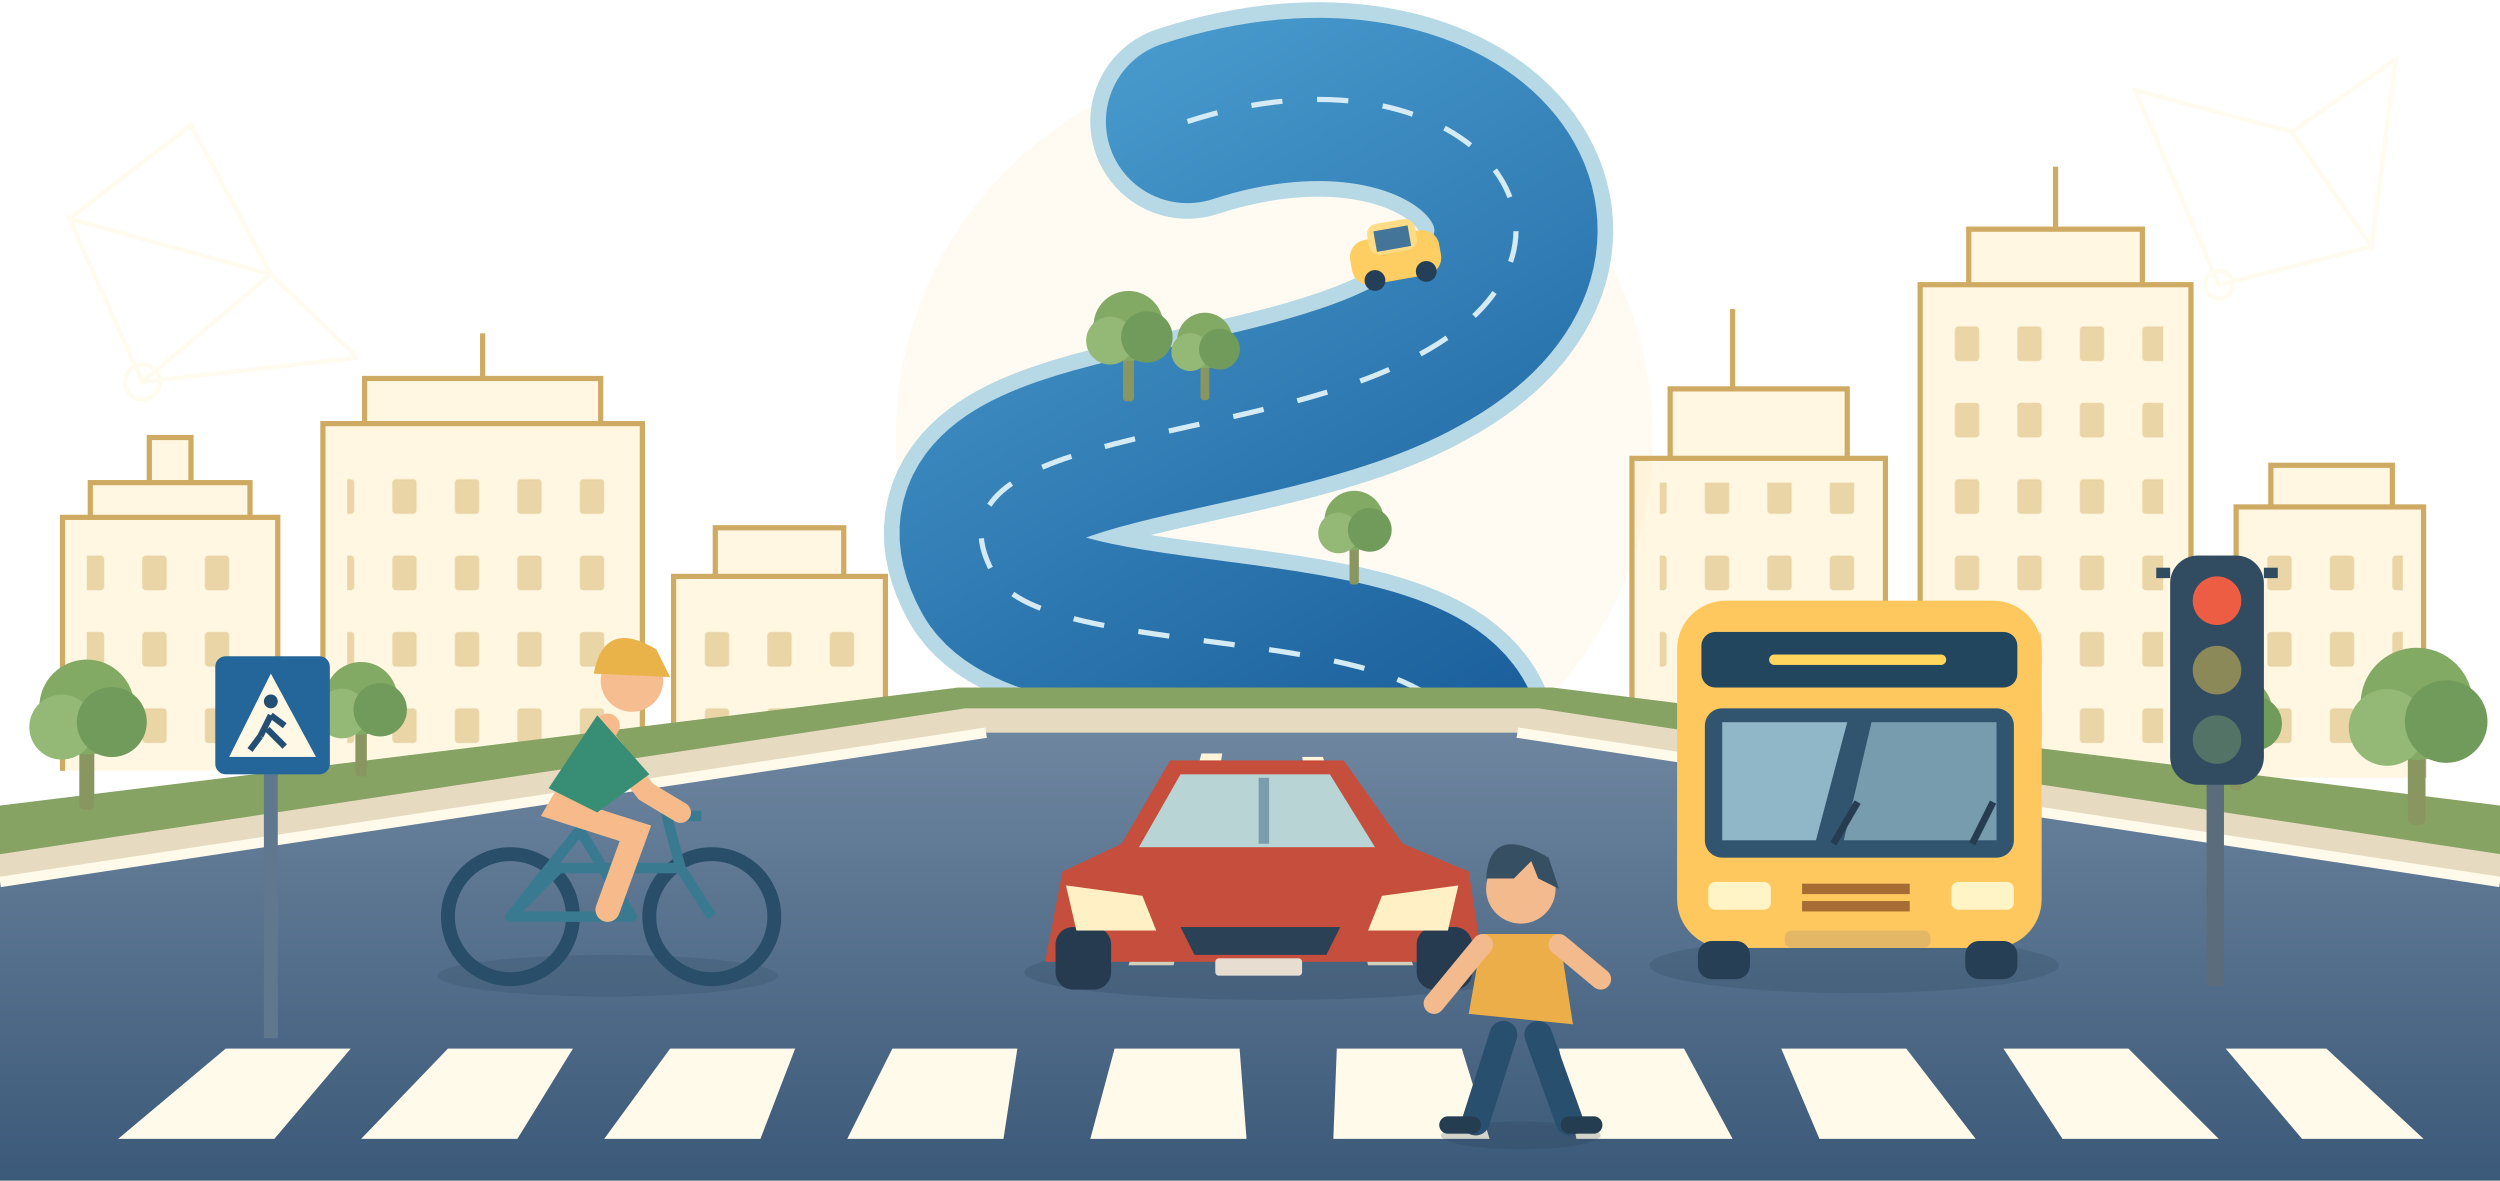
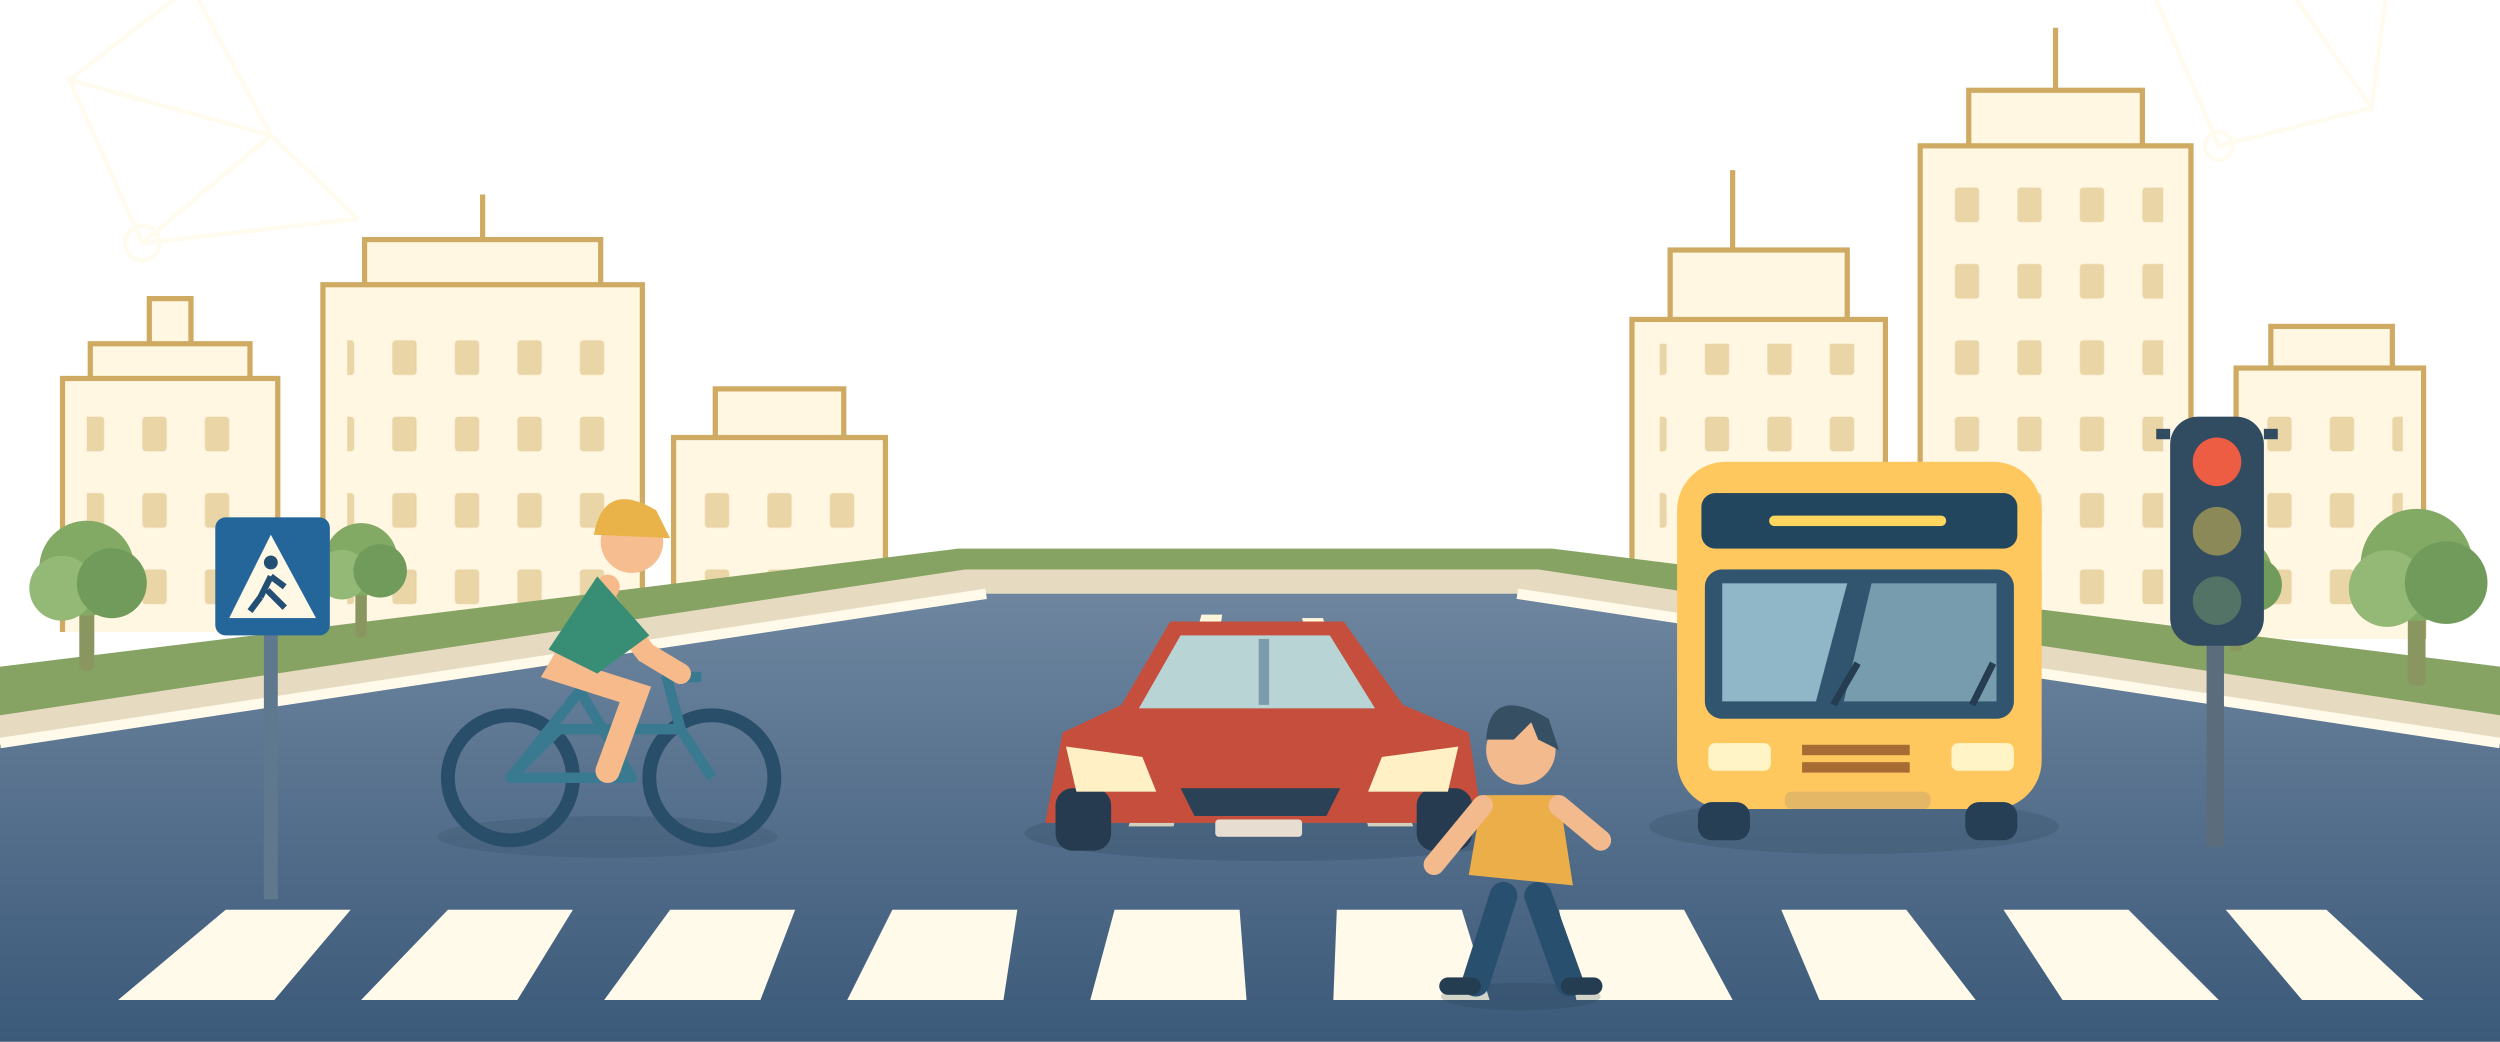
- <svg xmlns="http://www.w3.org/2000/svg" viewBox="0 0 720 340" fill="none">
+ <svg xmlns="http://www.w3.org/2000/svg" viewBox="0 40 720 300" fill="none">
  <defs>
    <linearGradient id="road" x1="360" y1="160" x2="360" y2="340" gradientUnits="userSpaceOnUse">
      <stop stop-color="#8297ae" />
      <stop offset="1" stop-color="#3b5979" />
    </linearGradient>
    <linearGradient id="bus" x1="520" y1="170" x2="580" y2="280" gradientUnits="userSpaceOnUse">
      <stop stop-color="#ffc85e" />
      <stop offset="1" stop-color="#e99532" />
-     </linearGradient>
-     <linearGradient id="ribbon" x1="310" y1="25" x2="425" y2="224" gradientUnits="userSpaceOnUse">
-       <stop stop-color="#4799cc" />
-       <stop offset="1" stop-color="#185c99" />
    </linearGradient>
    <pattern id="windows" width="18" height="22" patternUnits="userSpaceOnUse">
      <rect x="5" y="6" width="7" height="10" rx="1" fill="#d2ab61" fill-opacity=".45" />
    </pattern>
    <g id="tree">
      <rect x="-3" y="-24" width="6" height="27" rx="2" fill="#8a9660" />
      <circle cy="-38" r="19" fill="#83aa65" />
      <circle cx="-10" cy="-30" r="13" fill="#94b875" />
      <circle cx="10" cy="-32" r="14" fill="#719b5b" />
    </g>
-     <g id="wheel">
-       <circle r="12" fill="#24394d" />
-       <circle r="6" fill="#c1cbd0" />
-       <circle r="2" fill="#687e91" />
-     </g>
  </defs>
-   <circle cx="367" cy="126" r="109" fill="#fff9e9" fill-opacity=".6" />
  <g stroke="#cfaa62" stroke-width="1.5" fill="#ffe7ac" fill-opacity=".35">
    <path d="M18 222V149h62v73M26 149v-10h46v10M43 139v-13h12v13" />
    <path d="M93 220v-98h92v98M105 122v-13h68v13M139 109V96" />
    <path d="M194 220v-54h61v54M206 166v-14h37v14" />
    <path d="M470 222v-90h73v90M481 132v-20h51v20M499 112V89" />
    <path d="M553 223V82h78v141M567 82V66h50v16M592 66V48" />
    <path d="M644 224V146h54v78M654 146v-12h35v12" />
  </g>
  <g fill="url(#windows)">
    <path d="M25 154h49v65H25zM100 129h77v91h-77zM202 173h46v46h-46zM478 139h57v80h-57zM561 89h62v132h-62zM650 153h42v68h-42z" />
  </g>
  <g stroke="#fff9e6" stroke-width="1.3" opacity=".65">
    <path d="M20 63l35-27 23 43-58-16 21 47 37-31 25 24M615 26l45 12 30-21-7 54-23-33-45-12 24 56 44-11M41 110l62-7M615 26l24 56" />
    <circle cx="41" cy="110" r="5" />
    <circle cx="639" cy="82" r="4" />
-   </g>
-   <path d="M342 35C422 9 470 69 409 102C361 129 263 123 286 165C301 194 432 175 420 222" stroke="#b7d8e5" stroke-width="56" stroke-linecap="round" />
-   <path d="M342 35C422 9 470 69 409 102C361 129 263 123 286 165C301 194 432 175 420 222" stroke="url(#ribbon)" stroke-width="47" stroke-linecap="round" />
-   <path d="M342 35C422 9 470 69 409 102C361 129 263 123 286 165C301 194 432 175 420 222" stroke="#d4eaf4" stroke-width="1.5" stroke-dasharray="9 10" />
-   <g>
-     <use href="#tree" transform="translate(325 114) scale(.53)" />
-     <use href="#tree" transform="translate(347 114) scale(.42)" />
-     <use href="#tree" transform="translate(390 167) scale(.45)" />
-   </g>
-   <g transform="translate(388 70) rotate(-10)">
-     <rect width="26" height="13" rx="5" fill="#ffce62" />
-     <rect x="6" y="-4" width="14" height="9" rx="3" fill="#ffdc85" />
-     <path d="M8-2h10v6H8z" fill="#427598" />
-     <circle cx="6" cy="12" r="3" fill="#263f59" />
-     <circle cx="21" cy="12" r="3" fill="#263f59" />
  </g>
  <path d="M0 232l276-34h171l273 34v108H0z" fill="#86a363" />
  <path d="M0 246l278-42h165l277 42v94H0z" fill="#e6dac1" />
  <path d="M0 254l284-43h153l283 43v86H0z" fill="url(#road)" />
  <path d="M0 254l284-43M437 211l283 43" stroke="#fffae9" stroke-width="3" />
  <path d="M346 217l-5 20h8l3-20M334 253l-9 25h13l5-25M375 218l4 19h8l-6-19M388 253l6 25h13l-9-25" fill="#fff5d9" />
  <g fill="#fffae9">
    <path d="M65 302h36l-22 26H34zM129 302h36l-16 26h-45zM193 302h36l-10 26h-45zM257 302h36l-4 26h-45zM321 302h36l2 26h-45zM385 302h36l8 26h-45zM449 302h36l14 26h-45zM513 302h36l20 26h-45zM577 302h36l26 26h-45zM641 302h29l28 26h-35z" />
  </g>
  <g>
    <use href="#tree" transform="translate(25 231) scale(.72)" />
    <use href="#tree" transform="translate(104 222) scale(.55)" />
    <use href="#tree" transform="translate(644 226) scale(.55)" />
    <use href="#tree" transform="translate(696 235) scale(.85)" />
  </g>
  <g transform="translate(625 160)">
    <path d="M13 33v91" stroke="#5b6c7c" stroke-width="5" />
    <rect width="27" height="66" rx="8" fill="#314b61" />
    <circle cx="13.5" cy="13" r="7" fill="#ed5d43" />
    <circle cx="13.5" cy="33" r="7" fill="#8b8957" />
    <circle cx="13.5" cy="53" r="7" fill="#527365" />
    <path d="M-4 5H0M27 5h4" stroke="#314b61" stroke-width="3" />
  </g>
  <g transform="translate(62 189)">
    <path d="M16 33v77" stroke="#60788e" stroke-width="4" />
    <rect width="33" height="34" rx="3" fill="#24669a" />
    <path d="M4 29l12-24 13 24z" fill="#fff8e5" />
    <circle cx="16" cy="13" r="2" fill="#234f74" />
    <path d="M16 17l-3 6m3-6 4 3m-5 1 5 5m-7-3-3 4" stroke="#234f74" stroke-width="1.8" />
  </g>
  <g transform="translate(480 169)">
    <ellipse cx="54" cy="109" rx="59" ry="8" fill="#20394c" fill-opacity=".18" />
    <rect x="3" y="4" width="105" height="100" rx="14" fill="url(#bus)" />
    <rect x="10" y="13" width="91" height="16" rx="4" fill="#21465d" />
    <path d="M31 21h48" stroke="#ffd75e" stroke-width="3" stroke-linecap="round" />
    <rect x="11" y="35" width="89" height="43" rx="5" fill="#31556f" />
    <path d="M16 39h36l-9 34H16z" fill="#90b7c7" />
    <path d="M59 39h36v34H51z" fill="#769cae" />
    <path d="M48 74l7-12m33 12 6-12" stroke="#263d51" stroke-width="2" />
    <rect x="12" y="85" width="18" height="8" rx="2" fill="#fff4c5" />
    <rect x="82" y="85" width="18" height="8" rx="2" fill="#fff4c5" />
    <path d="M39 87h31m-31 5h31" stroke="#a66c34" stroke-width="3" />
    <rect x="34" y="99" width="42" height="5" rx="2" fill="#e4b766" />
    <rect x="9" y="102" width="15" height="11" rx="4" fill="#263f55" />
    <rect x="86" y="102" width="15" height="11" rx="4" fill="#263f55" />
  </g>
  <g transform="translate(301 231)">
    <ellipse cx="66" cy="49" rx="72" ry="8" fill="#20394c" fill-opacity=".2" />
    <path d="M5 20l17-8 14-24h50l17 24 19 8 4 26H0z" fill="#c64e3c" />
    <path d="M39-8h43l13 21H27z" fill="#b8d4d5" />
    <path d="M63-7v19" stroke="#7b9caa" stroke-width="3" />
    <rect x="3" y="36" width="16" height="18" rx="5" fill="#263b50" />
    <rect x="107" y="36" width="16" height="18" rx="5" fill="#263b50" />
    <path d="M6 24l22 3 4 10H9zM97 27l22-3-3 13H93z" fill="#fff1c5" />
    <path d="M39 36h46l-4 8H43z" fill="#2a4156" />
    <rect x="49" y="45" width="25" height="5" rx="1" fill="#e8ddd1" />
  </g>
  <g transform="translate(170 257)">
    <ellipse cx="5" cy="24" rx="49" ry="6" fill="#20394c" fill-opacity=".15" />
    <circle cx="-23" cy="7" r="18" stroke="#294e6a" stroke-width="4" />
    <circle cx="35" cy="7" r="18" stroke="#294e6a" stroke-width="4" />
    <path d="M-23 7l20-25L12 7h-35L-9-7h35l9 14M26-7l-4-15h10" stroke="#397a91" stroke-width="3" stroke-linejoin="round" />
    <path d="M5-48l-14 24 22 7-8 22" stroke="#f7bb8b" stroke-width="7" stroke-linecap="round" />
    <path d="M3-46l13 17 10 6" stroke="#f7bb8b" stroke-width="6" stroke-linecap="round" />
    <path d="M2-51l-14 21 14 7 15-11z" fill="#388e74" />
    <circle cx="12" cy="-61" r="9" fill="#f6be90" />
    <path d="M1-63q3-16 18-7l4 8z" fill="#eab34a" />
  </g>
  <g transform="translate(438 288)">
    <ellipse cy="39" rx="23" ry="4" fill="#20394c" fill-opacity=".2" />
    <path d="M-5 10l-8 25m18-25 9 25" stroke="#294f6f" stroke-width="8" stroke-linecap="round" />
    <path d="M-14 36h-7m35 0h7" stroke="#243d51" stroke-width="5" stroke-linecap="round" />
    <path d="M-11-19L-15 4l30 3-4-26z" fill="#ebae49" />
    <path d="M-11-16l-14 17m36-17 12 10" stroke="#f3ba8e" stroke-width="6" stroke-linecap="round" />
    <circle cy="-32" r="10" fill="#f3ba8e" />
    <path d="M-10-35q1-16 18-6l3 9-6-3-2-5-5 5z" fill="#374f62" />
  </g>
</svg>
